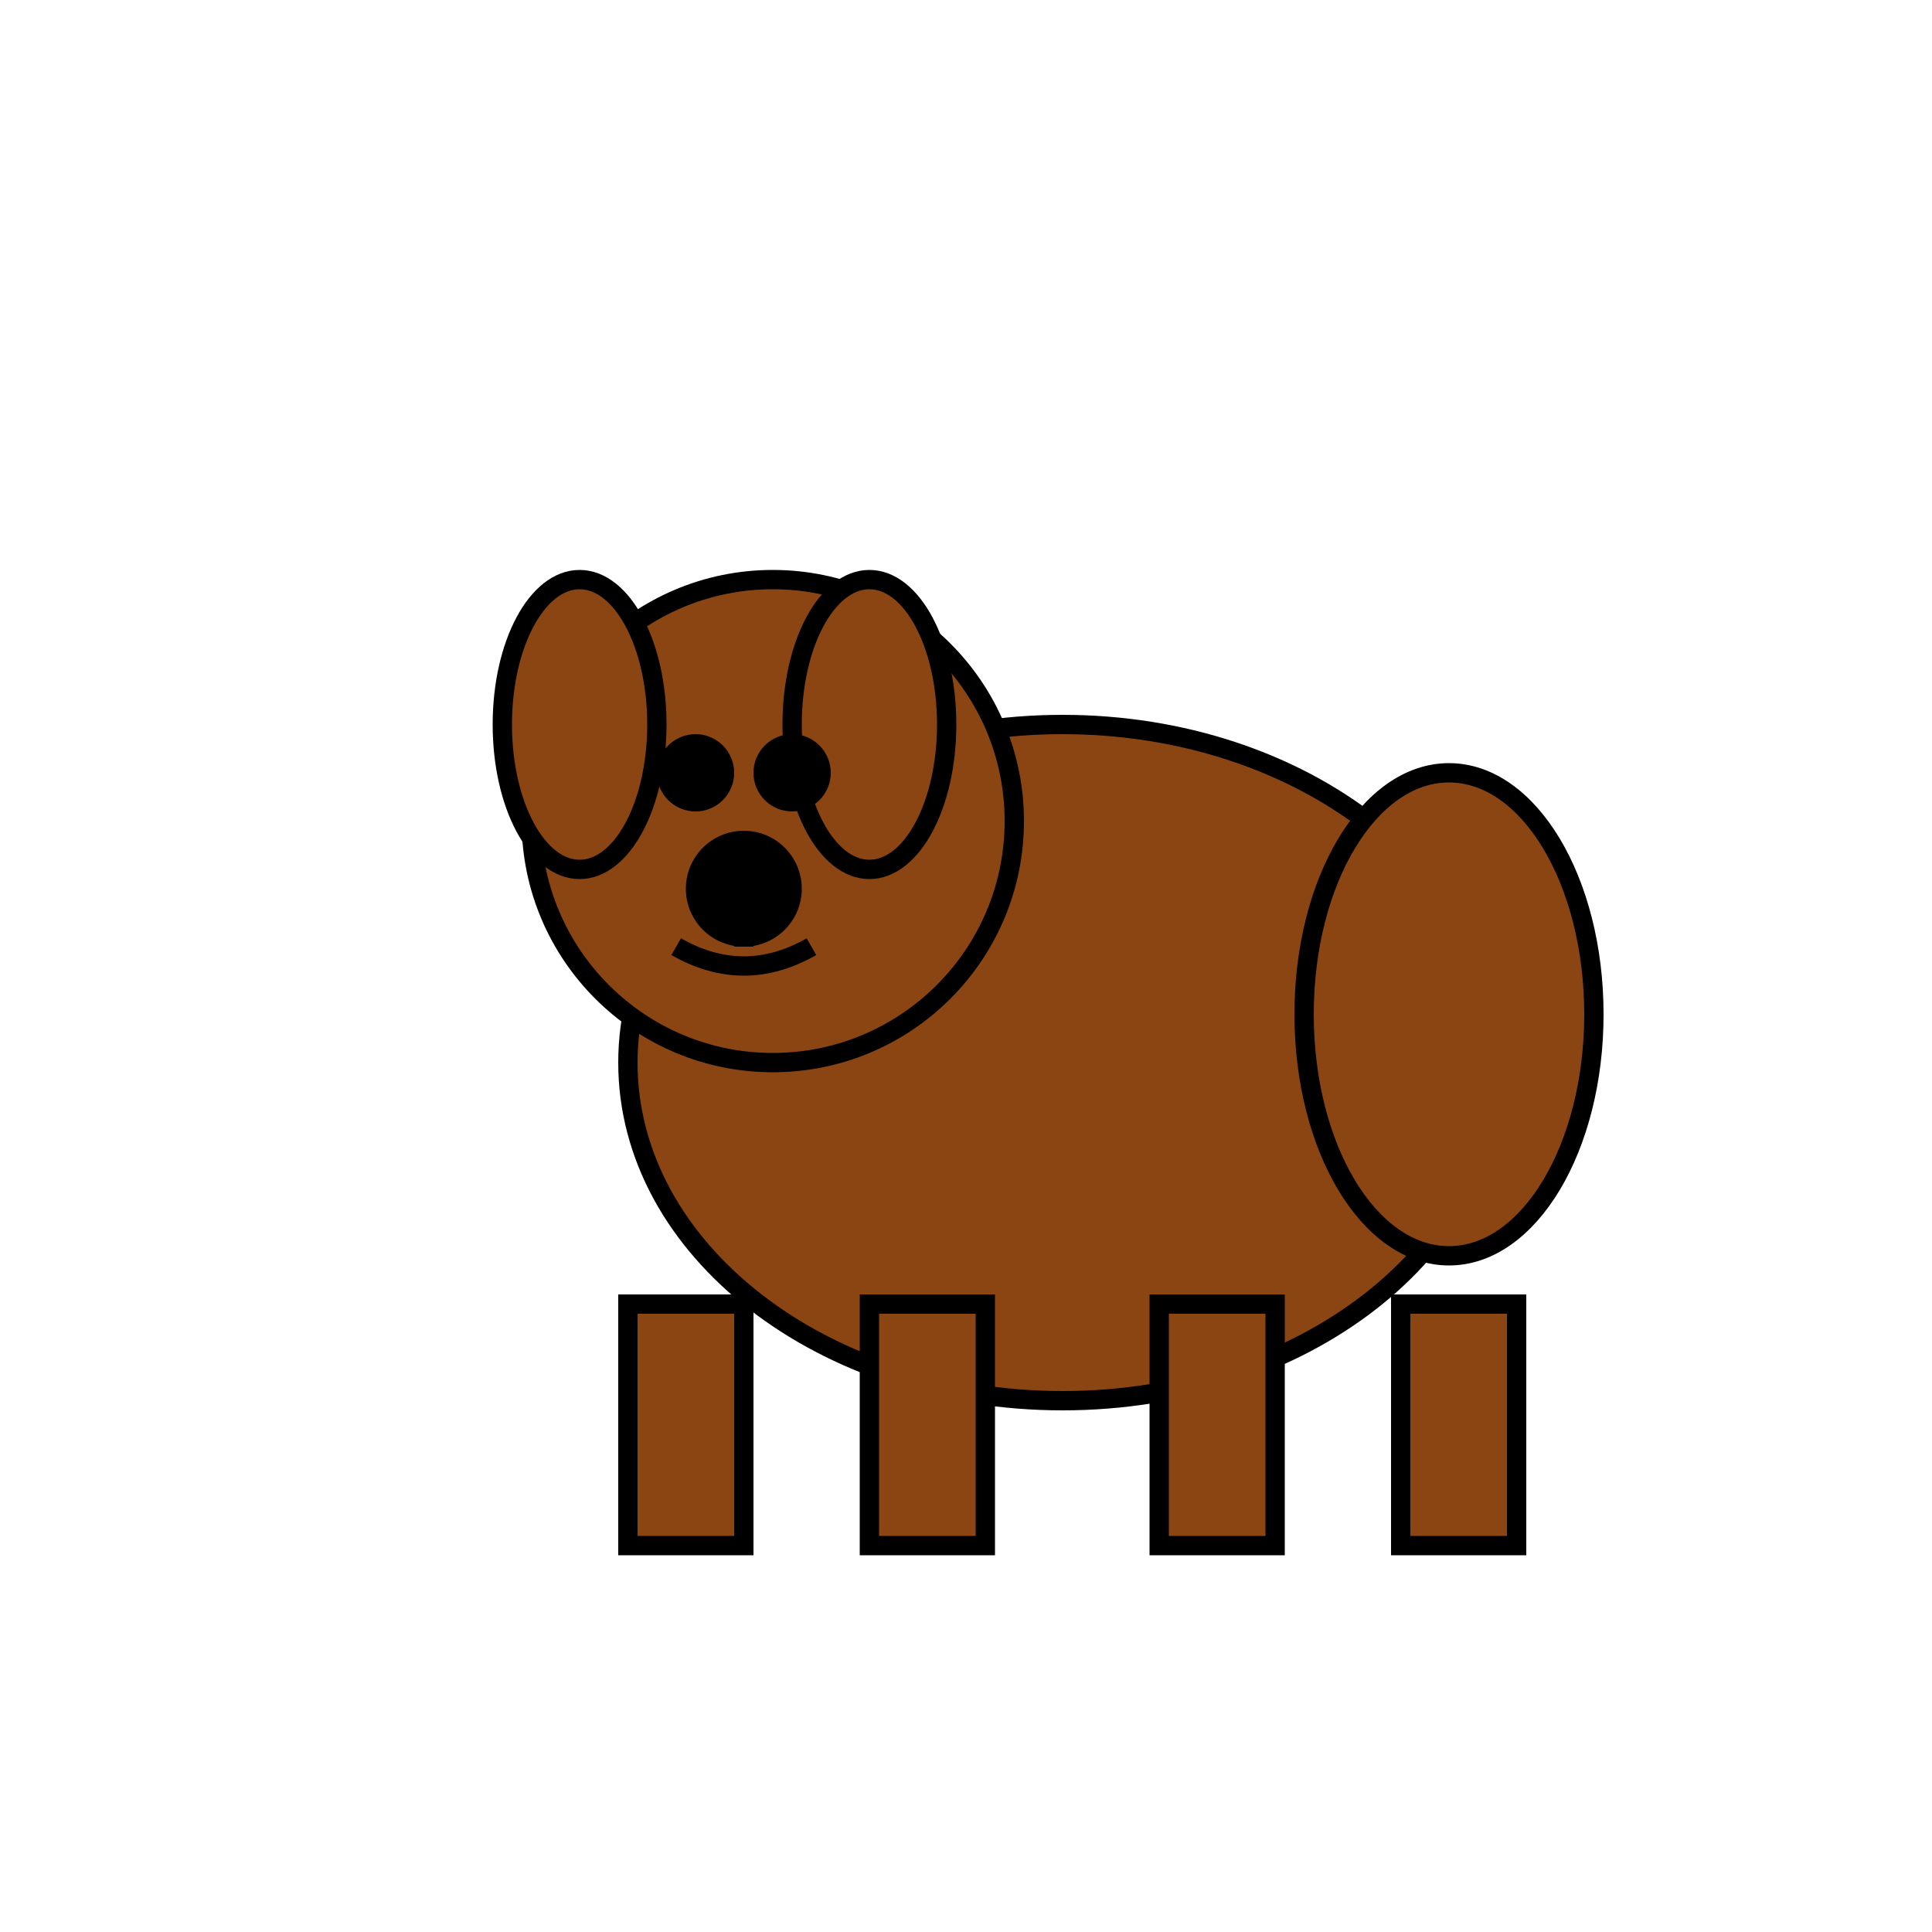
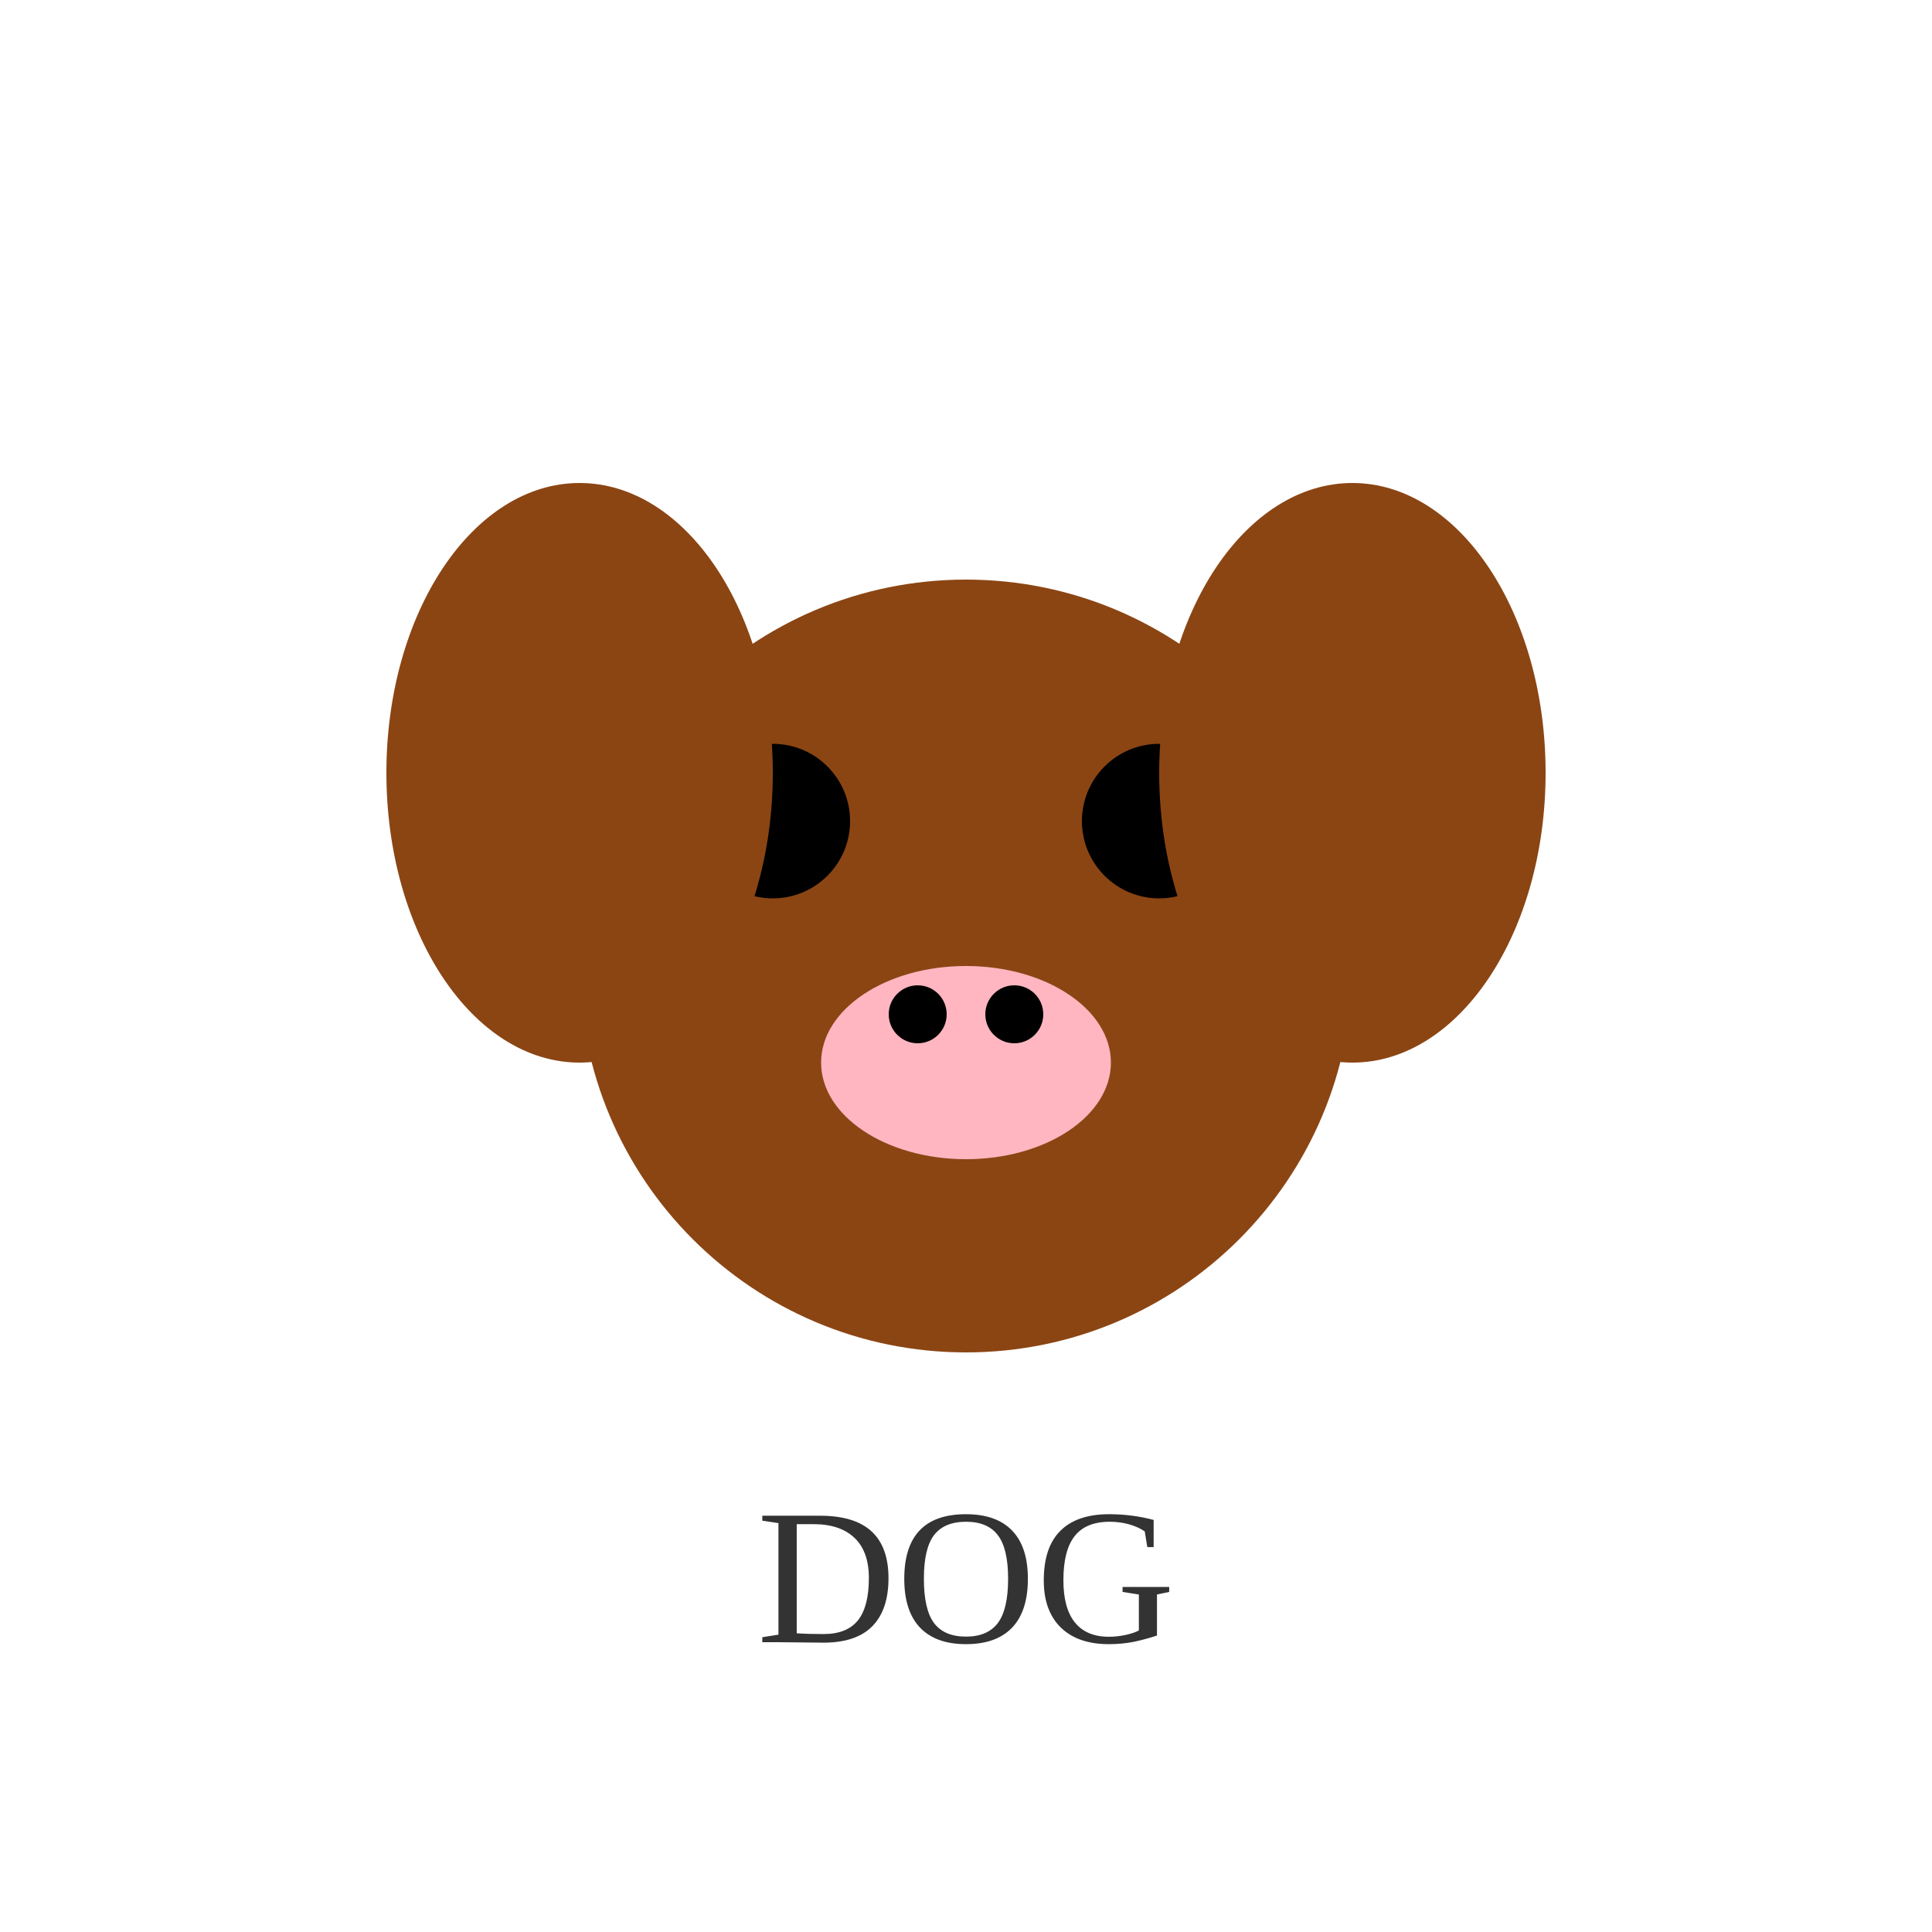
- <svg xmlns="http://www.w3.org/2000/svg" viewBox="0 0 200 200" width="200" height="200">
-   <ellipse cx="110" cy="110" rx="45" ry="35" fill="#8b4513" stroke="#000" stroke-width="2" />
-   <circle cx="80" cy="85" r="25" fill="#8b4513" stroke="#000" stroke-width="2" />
-   <ellipse cx="60" cy="75" rx="8" ry="15" fill="#8b4513" stroke="#000" stroke-width="2" />
-   <ellipse cx="90" cy="75" rx="8" ry="15" fill="#8b4513" stroke="#000" stroke-width="2" />
-   <circle cx="72" cy="80" r="4" fill="#000" />
-   <circle cx="82" cy="80" r="4" fill="#000" />
-   <circle cx="77" cy="92" r="6" fill="#000" />
-   <line x1="77" y1="92" x2="77" y2="98" stroke="#000" stroke-width="2" />
-   <path d="M 70 98 Q 77 102 84 98" stroke="#000" stroke-width="2" fill="none" />
-   <ellipse cx="150" cy="105" rx="15" ry="25" fill="#8b4513" stroke="#000" stroke-width="2" />
-   <rect x="65" y="135" width="12" height="25" fill="#8b4513" stroke="#000" stroke-width="2" />
-   <rect x="90" y="135" width="12" height="25" fill="#8b4513" stroke="#000" stroke-width="2" />
-   <rect x="120" y="135" width="12" height="25" fill="#8b4513" stroke="#000" stroke-width="2" />
-   <rect x="145" y="135" width="12" height="25" fill="#8b4513" stroke="#000" stroke-width="2" />
+ <svg xmlns="http://www.w3.org/2000/svg" viewBox="0 0 200 200">
+   <circle cx="100" cy="100" r="40" fill="#8B4513" />
+   <circle cx="80" cy="85" r="8" fill="#000" />
+   <circle cx="120" cy="85" r="8" fill="#000" />
+   <ellipse cx="100" cy="110" rx="15" ry="10" fill="#FFB6C1" />
+   <circle cx="95" cy="105" r="3" fill="#000" />
+   <circle cx="105" cy="105" r="3" fill="#000" />
+   <ellipse cx="60" cy="80" rx="20" ry="30" fill="#8B4513" />
+   <ellipse cx="140" cy="80" rx="20" ry="30" fill="#8B4513" />
+   <text x="100" y="170" font-size="20" text-anchor="middle" fill="#333">DOG</text>
</svg>
